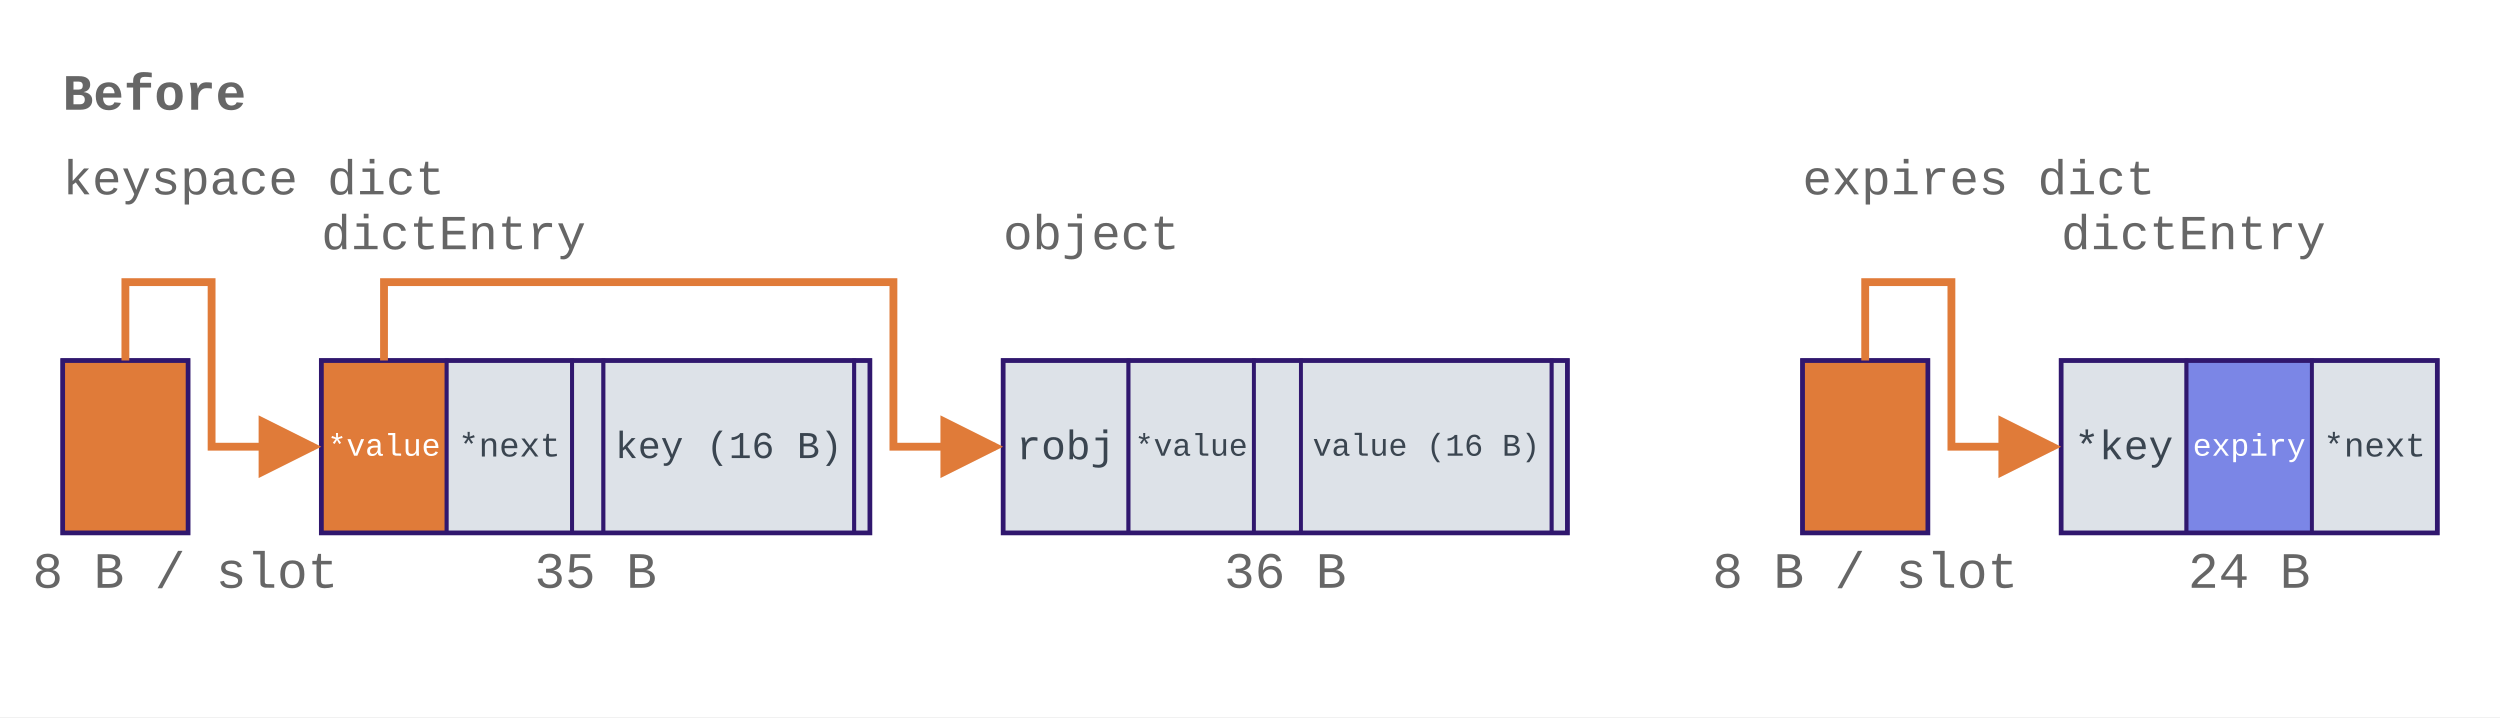
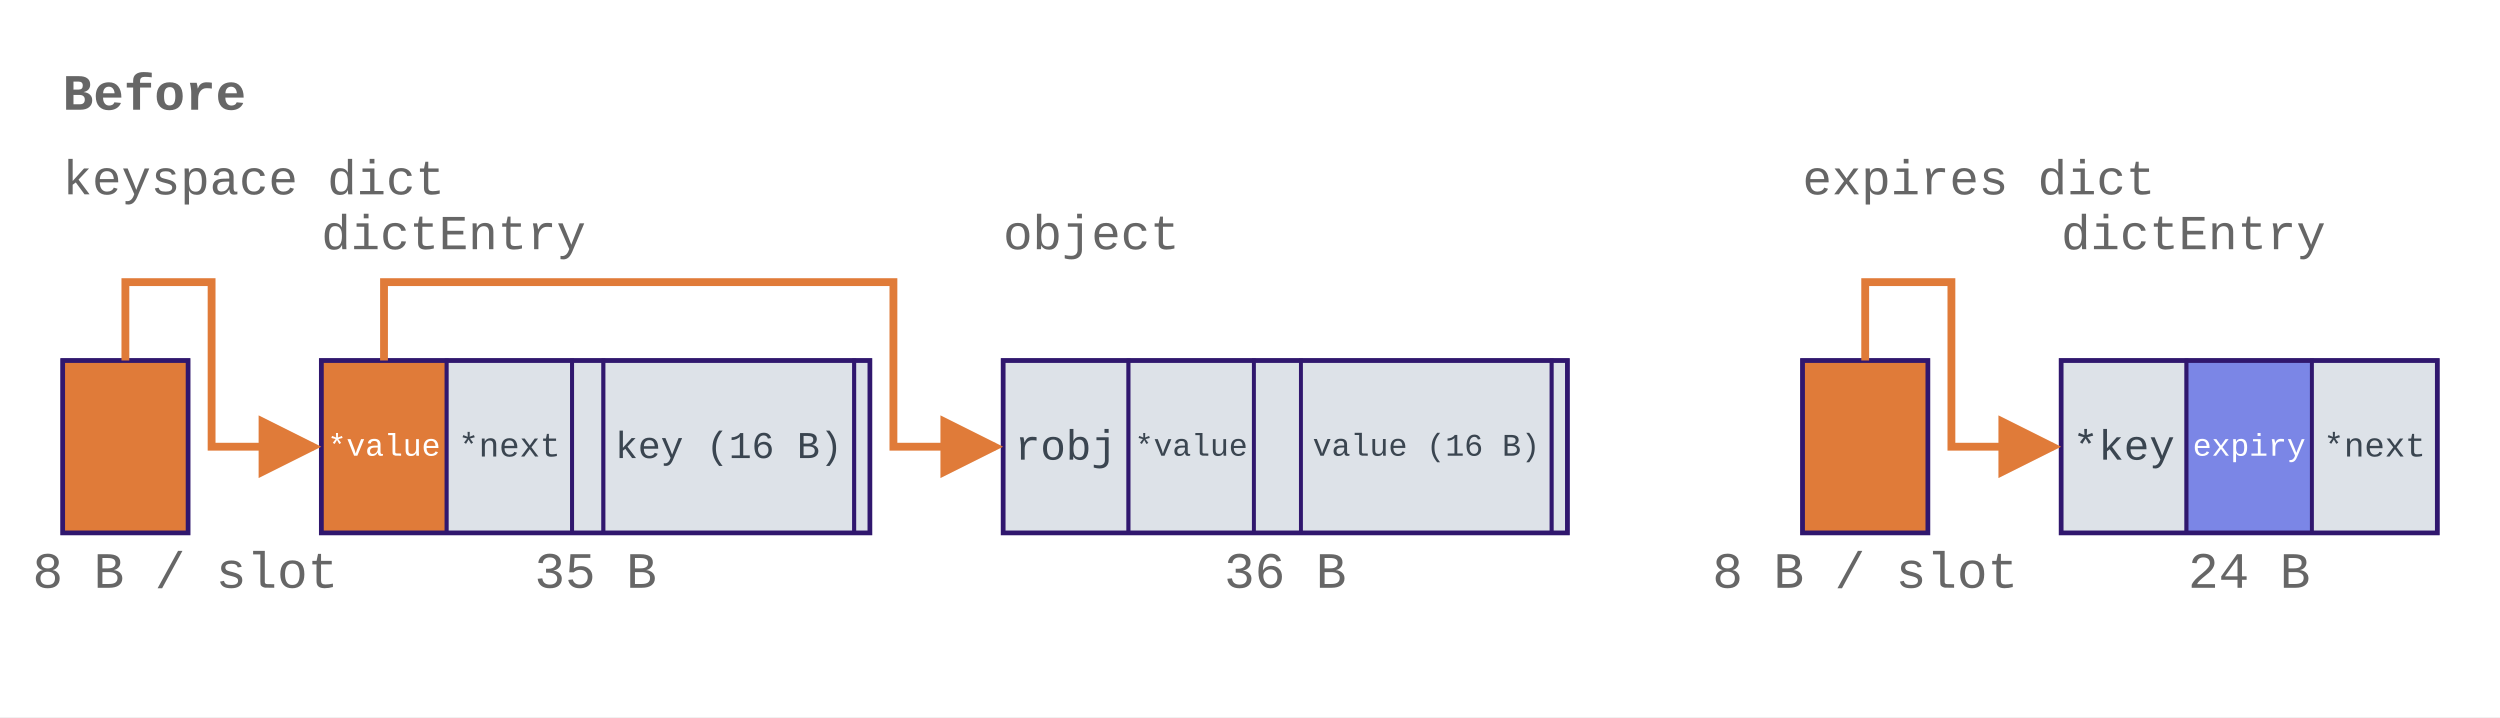
<svg xmlns="http://www.w3.org/2000/svg" width="638" viewBox="0 0 638 183" font-family="'Fira Mono', Consolas, Menlo, Monaco, 'Courier New', monospace">
  <defs>
    <defs>
      <pattern id="fd-hatch" width="6" height="6" patternTransform="rotate(45)" patternUnits="userSpaceOnUse">
        <rect class="fd-hatch-background" fill="#f5f7f7" width="6" height="6" />
        <line class="fd-hatch-lines" stroke="#b9c2cc" stroke-width="1.5" x1="0" y1="0" x2="0" y2="6" />
      </pattern>
    </defs>
    <marker id="arrowhead" markerWidth="8" markerHeight="8" refX="7" refY="4" orient="auto">
      <path d="M0,0 L8,4 L0,8 z" fill="#e07b39" />
    </marker>
  </defs>
  <rect width="638" height="183" fill="#ffffff" />
  <text x="16.0" y="28.0" font-family="'Fira Mono', Consolas, Menlo, Monaco, 'Courier New', monospace" font-size="13" font-weight="bold" fill="#666666" text-anchor="start">Before</text>
  <g transform="translate(16.00 92.00)">
    <rect class="fd-role-pointer" fill="#e07b39" stroke="#30176e" stroke-width="1" x="0.0" y="0.0" width="32.0" height="44" rx="0" />
  </g>
  <rect x="16.0" y="92.0" width="32.0" height="44.0" fill="none" stroke="#30176e" stroke-width="1.2" />
  <text x="47.3" y="150.0" font-family="'Fira Mono', Consolas, Menlo, Monaco, 'Courier New', monospace" font-size="13" font-weight="normal" fill="#666666" text-anchor="middle">8 B / slot</text>
  <text x="16.0" y="49.6" font-family="'Fira Mono', Consolas, Menlo, Monaco, 'Courier New', monospace" font-size="12.5" font-weight="normal" fill="#666666" text-anchor="start">keyspace dict</text>
  <g transform="translate(82.00 92.00)">
    <rect class="fd-role-pointer" fill="#e07b39" stroke="#30176e" stroke-width="1" x="0.0" y="0.0" width="32.0" height="44" rx="0" />
    <rect class="fd-role-overhead" fill="#dde2e8" stroke="#30176e" stroke-width="1" x="32.0" y="0.0" width="32.0" height="44" rx="0" />
    <rect class="fd-role-overhead" fill="#dde2e8" stroke="#30176e" stroke-width="1" x="64.0" y="0.0" width="8.0" height="44" rx="0" />
    <rect class="fd-role-overhead" fill="#dde2e8" stroke="#30176e" stroke-width="1" x="72.0" y="0.0" width="64.0" height="44" rx="0" />
    <rect class="fd-role-overhead" fill="#dde2e8" stroke="#30176e" stroke-width="1" x="136.0" y="0.0" width="4.0" height="44" rx="0" />
  </g>
  <rect x="82.0" y="92.0" width="140.0" height="44.0" fill="none" stroke="#30176e" stroke-width="1.2" />
  <text x="98.0" y="116.3" font-family="'Fira Mono', Consolas, Menlo, Monaco, 'Courier New', monospace" font-size="8.0" font-weight="normal" fill="#ffffff" text-anchor="middle">*value</text>
  <text x="130.0" y="116.5" font-family="'Fira Mono', Consolas, Menlo, Monaco, 'Courier New', monospace" font-size="8.667" font-weight="normal" fill="#3a4550" text-anchor="middle">*next</text>
  <text x="186.0" y="116.9" font-family="'Fira Mono', Consolas, Menlo, Monaco, 'Courier New', monospace" font-size="9.667" font-weight="normal" fill="#3a4550" text-anchor="middle">key (16 B)</text>
  <text x="152.0" y="150.0" font-family="'Fira Mono', Consolas, Menlo, Monaco, 'Courier New', monospace" font-size="13" font-weight="normal" fill="#666666" text-anchor="middle">35 B</text>
  <text x="82.0" y="63.6" font-family="'Fira Mono', Consolas, Menlo, Monaco, 'Courier New', monospace" font-size="12.5" font-weight="normal" fill="#666666" text-anchor="start">dictEntry</text>
  <g transform="translate(256.00 92.00)">
    <rect class="fd-role-overhead" fill="#dde2e8" stroke="#30176e" stroke-width="1" x="0.0" y="0.0" width="32.0" height="44" rx="0" />
    <rect class="fd-role-overhead" fill="#dde2e8" stroke="#30176e" stroke-width="1" x="32.0" y="0.0" width="32.0" height="44" rx="0" />
    <rect class="fd-role-overhead" fill="#dde2e8" stroke="#30176e" stroke-width="1" x="64.0" y="0.0" width="12.0" height="44" rx="0" />
    <rect class="fd-role-overhead" fill="#dde2e8" stroke="#30176e" stroke-width="1" x="76.0" y="0.0" width="64.0" height="44" rx="0" />
    <rect class="fd-role-overhead" fill="#dde2e8" stroke="#30176e" stroke-width="1" x="140.0" y="0.0" width="4.0" height="44" rx="0" />
  </g>
  <rect x="256.0" y="92.0" width="144.0" height="44.0" fill="none" stroke="#30176e" stroke-width="1.2" />
-   <text x="272.0" y="117.2" font-family="'Fira Mono', Consolas, Menlo, Monaco, 'Courier New', monospace" font-size="10.5" font-weight="normal" fill="#3a4550" text-anchor="middle">robj</text>
+   <text x="272.0" y="117.3" font-family="'Fira Mono', Consolas, Menlo, Monaco, 'Courier New', monospace" font-size="10.833" font-weight="normal" fill="#3a4550" text-anchor="middle">robj</text>
  <text x="304.0" y="116.3" font-family="'Fira Mono', Consolas, Menlo, Monaco, 'Courier New', monospace" font-size="8.0" font-weight="normal" fill="#3a4550" text-anchor="middle">*value</text>
  <text x="364.0" y="116.3" font-family="'Fira Mono', Consolas, Menlo, Monaco, 'Courier New', monospace" font-size="8.056" font-weight="normal" fill="#3a4550" text-anchor="middle">value (16 B)</text>
  <text x="328.0" y="150.0" font-family="'Fira Mono', Consolas, Menlo, Monaco, 'Courier New', monospace" font-size="13" font-weight="normal" fill="#666666" text-anchor="middle">36 B</text>
  <text x="256.0" y="63.6" font-family="'Fira Mono', Consolas, Menlo, Monaco, 'Courier New', monospace" font-size="12.5" font-weight="normal" fill="#666666" text-anchor="start">object</text>
  <path d="M32.0,92.0 L32.0,72.0 L54.0,72.0 L54.0,114.0 L80.0,114.0" stroke="#e07b39" stroke-width="2" fill="none" marker-end="url(#arrowhead)" />
  <path d="M98.0,92.0 L98.0,72.0 L228.0,72.0 L228.0,114.0 L254.0,114.0" stroke="#e07b39" stroke-width="2" fill="none" marker-end="url(#arrowhead)" />
  <g transform="translate(460.00 92.00)">
    <rect class="fd-role-pointer" fill="#e07b39" stroke="#30176e" stroke-width="1" x="0.0" y="0.0" width="32.0" height="44" rx="0" />
  </g>
  <rect x="460.0" y="92.0" width="32.0" height="44.0" fill="none" stroke="#30176e" stroke-width="1.2" />
  <text x="476.0" y="150.0" font-family="'Fira Mono', Consolas, Menlo, Monaco, 'Courier New', monospace" font-size="13" font-weight="normal" fill="#666666" text-anchor="middle">8 B / slot</text>
  <text x="460.0" y="49.6" font-family="'Fira Mono', Consolas, Menlo, Monaco, 'Courier New', monospace" font-size="12.5" font-weight="normal" fill="#666666" text-anchor="start">expires dict</text>
  <g transform="translate(526.00 92.00)">
    <rect class="fd-role-overhead" fill="#dde2e8" stroke="#30176e" stroke-width="1" x="0.0" y="0.0" width="32.0" height="44" rx="0" />
    <rect class="fd-role-data" fill="#7b86e6" stroke="#30176e" stroke-width="1" x="32.0" y="0.0" width="32.0" height="44" rx="0" />
    <rect class="fd-role-overhead" fill="#dde2e8" stroke="#30176e" stroke-width="1" x="64.0" y="0.0" width="32.0" height="44" rx="0" />
  </g>
  <rect x="526.0" y="92.0" width="96.0" height="44.0" fill="none" stroke="#30176e" stroke-width="1.2" />
-   <text x="542.0" y="117.2" font-family="'Fira Mono', Consolas, Menlo, Monaco, 'Courier New', monospace" font-size="10.5" font-weight="normal" fill="#3a4550" text-anchor="middle">*key</text>
+   <text x="542.0" y="117.3" font-family="'Fira Mono', Consolas, Menlo, Monaco, 'Courier New', monospace" font-size="10.833" font-weight="normal" fill="#3a4550" text-anchor="middle">*key</text>
  <text x="574.0" y="116.3" font-family="'Fira Mono', Consolas, Menlo, Monaco, 'Courier New', monospace" font-size="8.0" font-weight="normal" fill="#ffffff" text-anchor="middle">expiry</text>
  <text x="606.0" y="116.5" font-family="'Fira Mono', Consolas, Menlo, Monaco, 'Courier New', monospace" font-size="8.667" font-weight="normal" fill="#3a4550" text-anchor="middle">*next</text>
  <text x="574.0" y="150.0" font-family="'Fira Mono', Consolas, Menlo, Monaco, 'Courier New', monospace" font-size="13" font-weight="normal" fill="#666666" text-anchor="middle">24 B</text>
  <text x="526.0" y="63.6" font-family="'Fira Mono', Consolas, Menlo, Monaco, 'Courier New', monospace" font-size="12.5" font-weight="normal" fill="#666666" text-anchor="start">dictEntry</text>
  <path d="M476.0,92.0 L476.0,72.0 L498.0,72.0 L498.0,114.0 L524.0,114.0" stroke="#e07b39" stroke-width="2" fill="none" marker-end="url(#arrowhead)" />
</svg>
